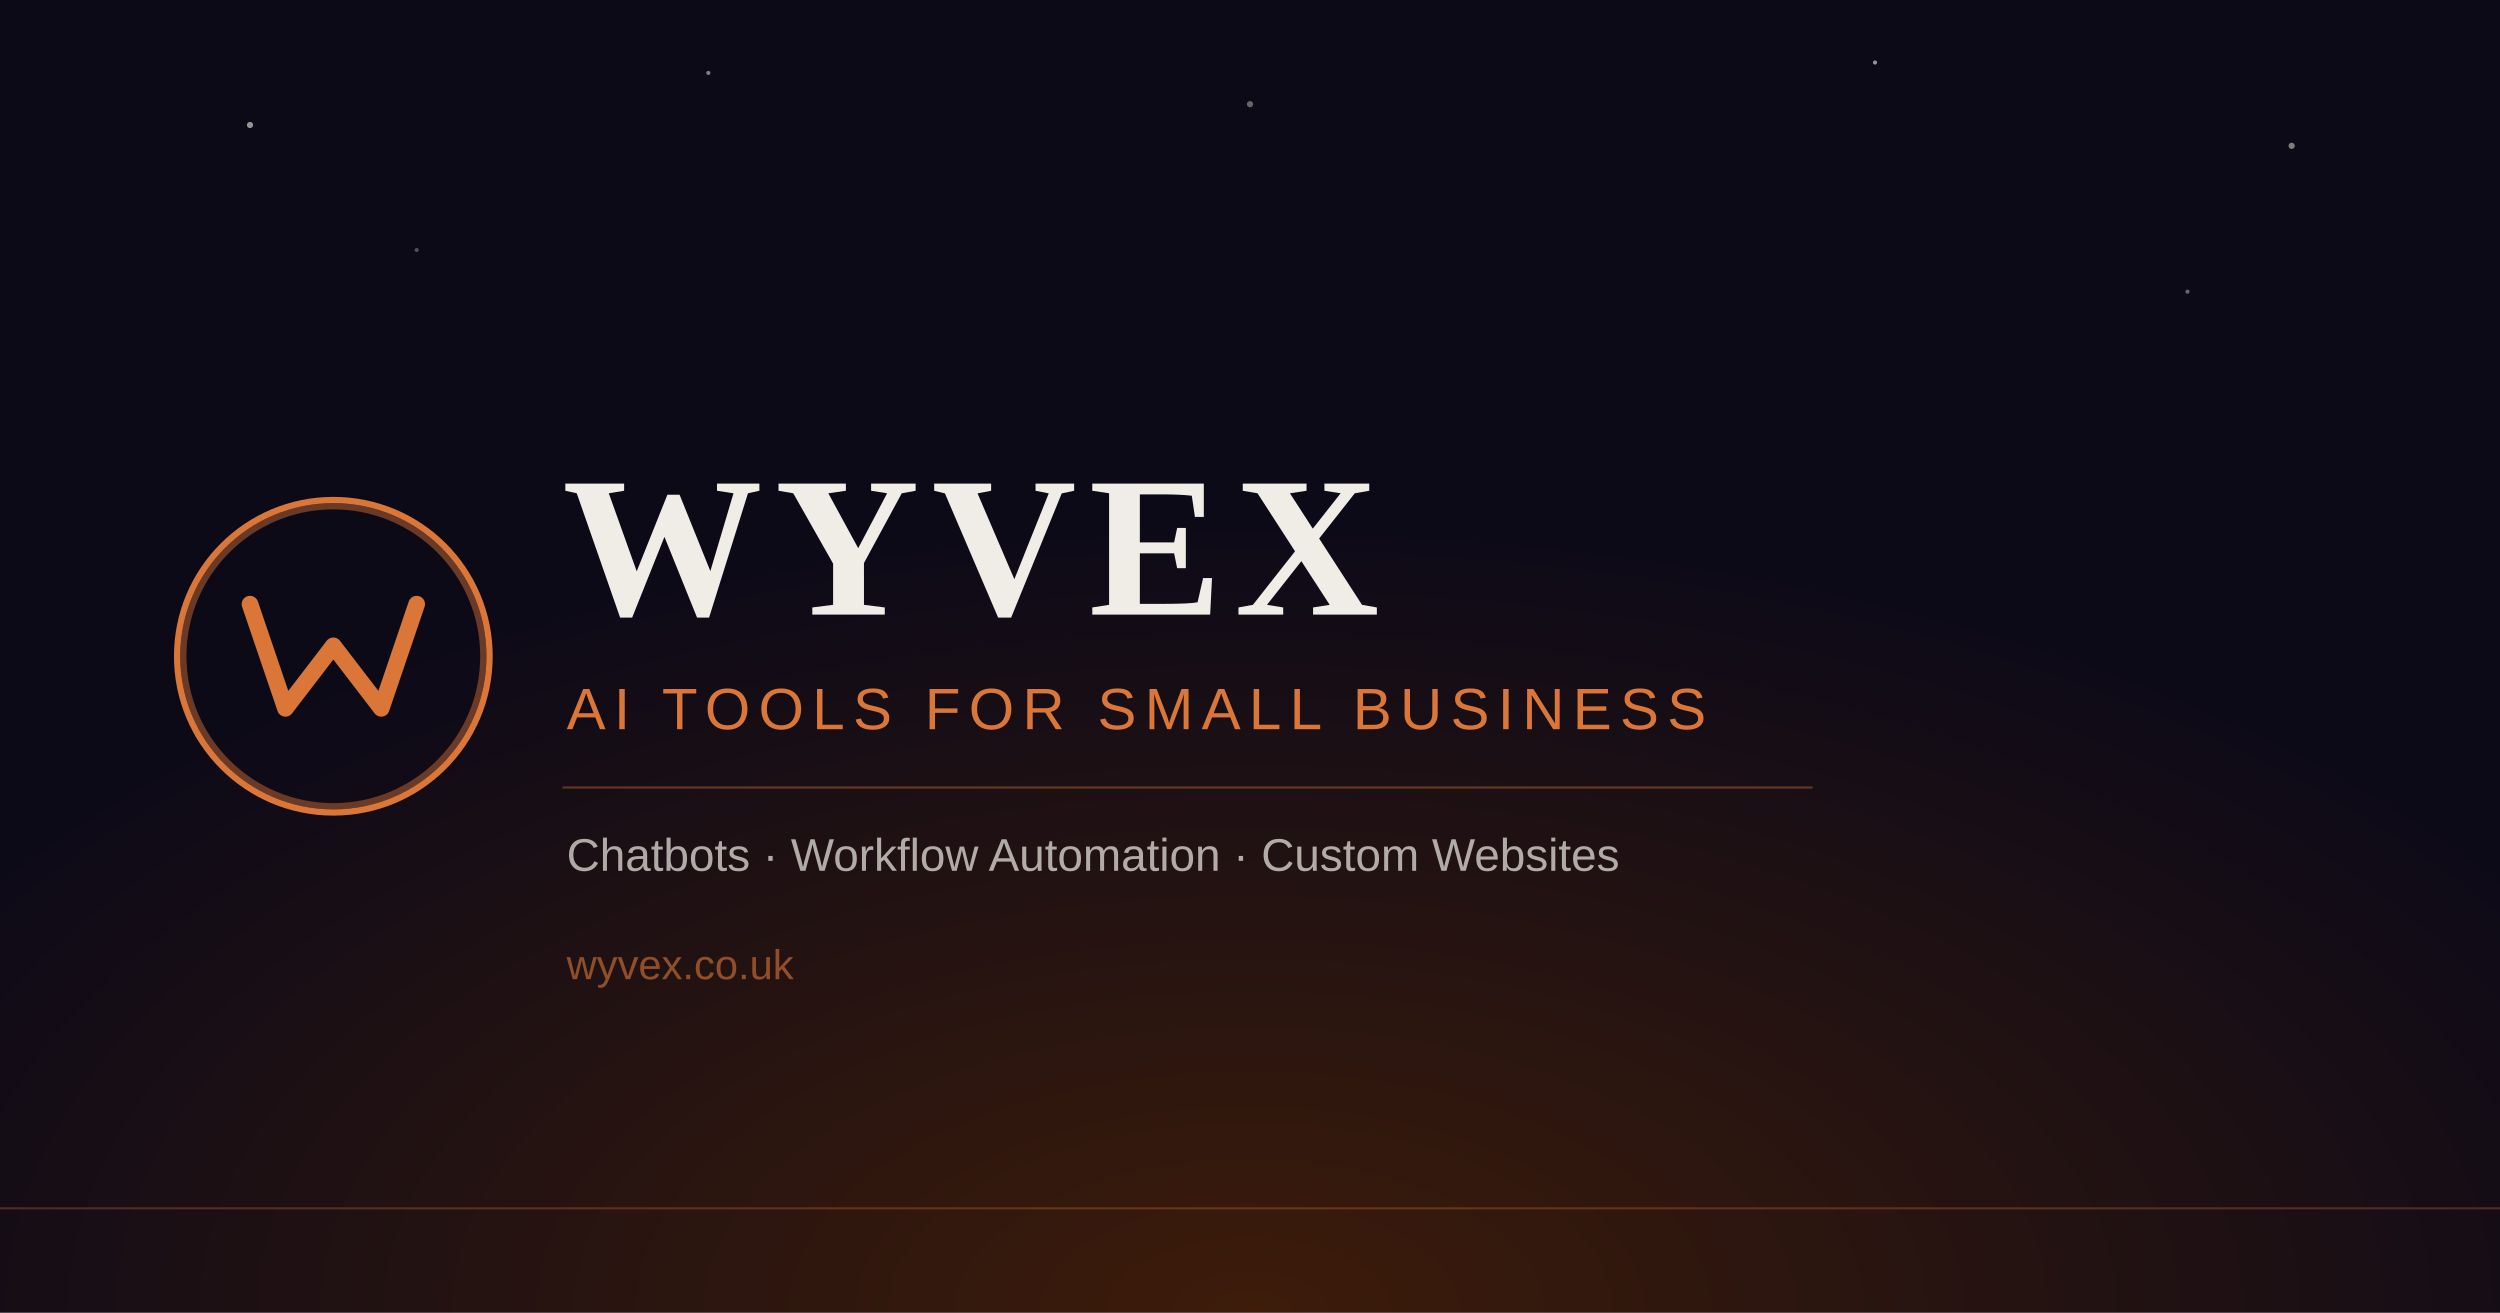
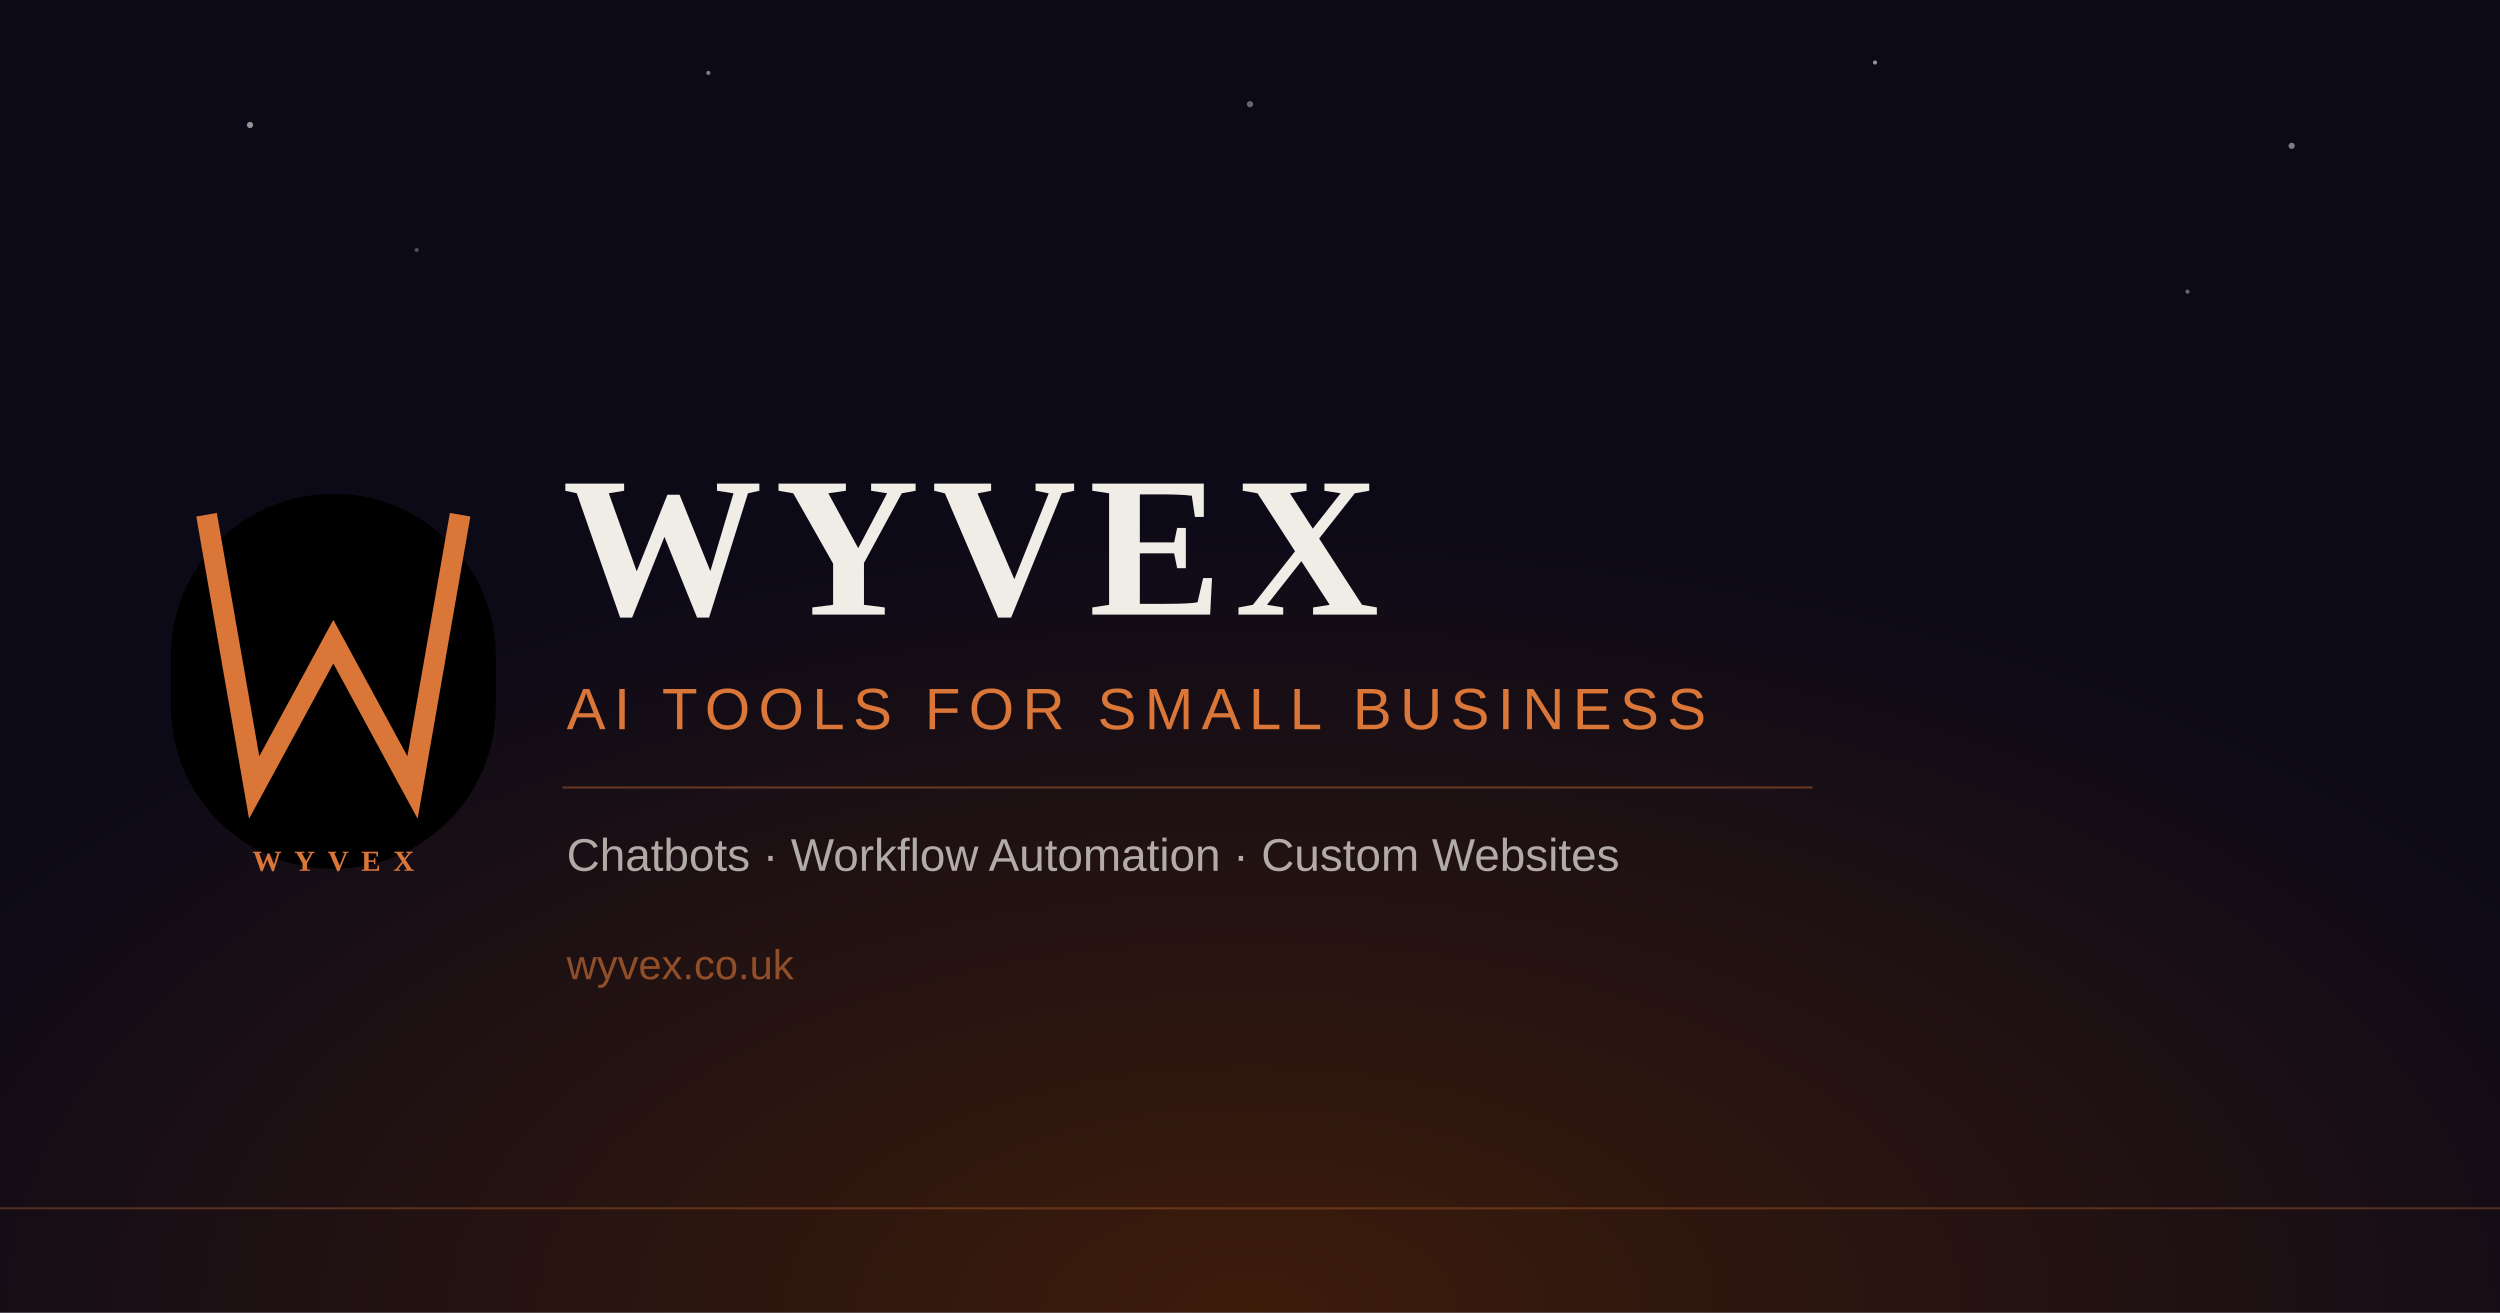
<svg xmlns="http://www.w3.org/2000/svg" viewBox="0 0 1200 630" width="1200" height="630">
  <rect width="1200" height="630" fill="#0D0A18" />
  <radialGradient id="glow" cx="50%" cy="100%" r="60%">
    <stop offset="0%" stop-color="#3D1C0A" stop-opacity="1" />
    <stop offset="100%" stop-color="#0D0A18" stop-opacity="1" />
  </radialGradient>
  <rect width="1200" height="630" fill="url(#glow)" />
  <line x1="0" y1="580" x2="1200" y2="580" stroke="#DA7638" stroke-width="1" stroke-opacity="0.3" />
  <circle cx="120" cy="60" r="1.5" fill="#F0EDE6" opacity="0.6" />
  <circle cx="340" cy="35" r="1" fill="#F0EDE6" opacity="0.5" />
  <circle cx="600" cy="50" r="1.5" fill="#F0EDE6" opacity="0.4" />
  <circle cx="900" cy="30" r="1" fill="#F0EDE6" opacity="0.6" />
  <circle cx="1100" cy="70" r="1.5" fill="#F0EDE6" opacity="0.5" />
  <circle cx="200" cy="120" r="1" fill="#F0EDE6" opacity="0.3" />
  <circle cx="1050" cy="140" r="1" fill="#F0EDE6" opacity="0.4" />
-   <circle cx="160" cy="315" r="72" fill="none" stroke="#DA7638" stroke-width="3" opacity="0.9" />
-   <circle cx="160" cy="315" r="75" fill="#0D0A18" opacity="0.5" />
-   <circle cx="160" cy="315" r="75" fill="none" stroke="#DA7638" stroke-width="3" />
-   <path d="M120 290 L137 340 L160 310 L183 340 L200 290" fill="none" stroke="#DA7638" stroke-width="8" stroke-linecap="round" stroke-linejoin="round" />
+   <rect x="82" y="237" width="156" height="180" fill="#000000" rx="78" />
+   <polyline points="100,252 122,378 160,308 198,378 220,252" fill="none" stroke="#DA7638" stroke-width="10" stroke-linecap="square" stroke-linejoin="miter" stroke-miterlimit="10" />
+   <text x="160" y="418" text-anchor="middle" font-family="Georgia,'Times New Roman',serif" font-weight="700" font-size="14" letter-spacing="6" fill="#DA7638">WYVEX</text>
  <text x="270" y="295" font-family="Georgia, 'Times New Roman', serif" font-weight="900" font-size="96" letter-spacing="6" fill="#F0EDE6">WYVEX</text>
  <text x="272" y="350" font-family="Arial, Helvetica, sans-serif" font-weight="400" font-size="28" letter-spacing="4" fill="#DA7638" text-transform="uppercase">AI TOOLS FOR SMALL BUSINESS</text>
  <line x1="270" y1="378" x2="870" y2="378" stroke="#DA7638" stroke-width="1" stroke-opacity="0.4" />
  <text x="272" y="418" font-family="Arial, Helvetica, sans-serif" font-weight="300" font-size="22" fill="#F0EDE6" opacity="0.7">Chatbots · Workflow Automation · Custom Websites</text>
  <text x="272" y="470" font-family="Arial, Helvetica, sans-serif" font-weight="400" font-size="20" fill="#DA7638" opacity="0.6">wyvex.co.uk</text>
</svg>
